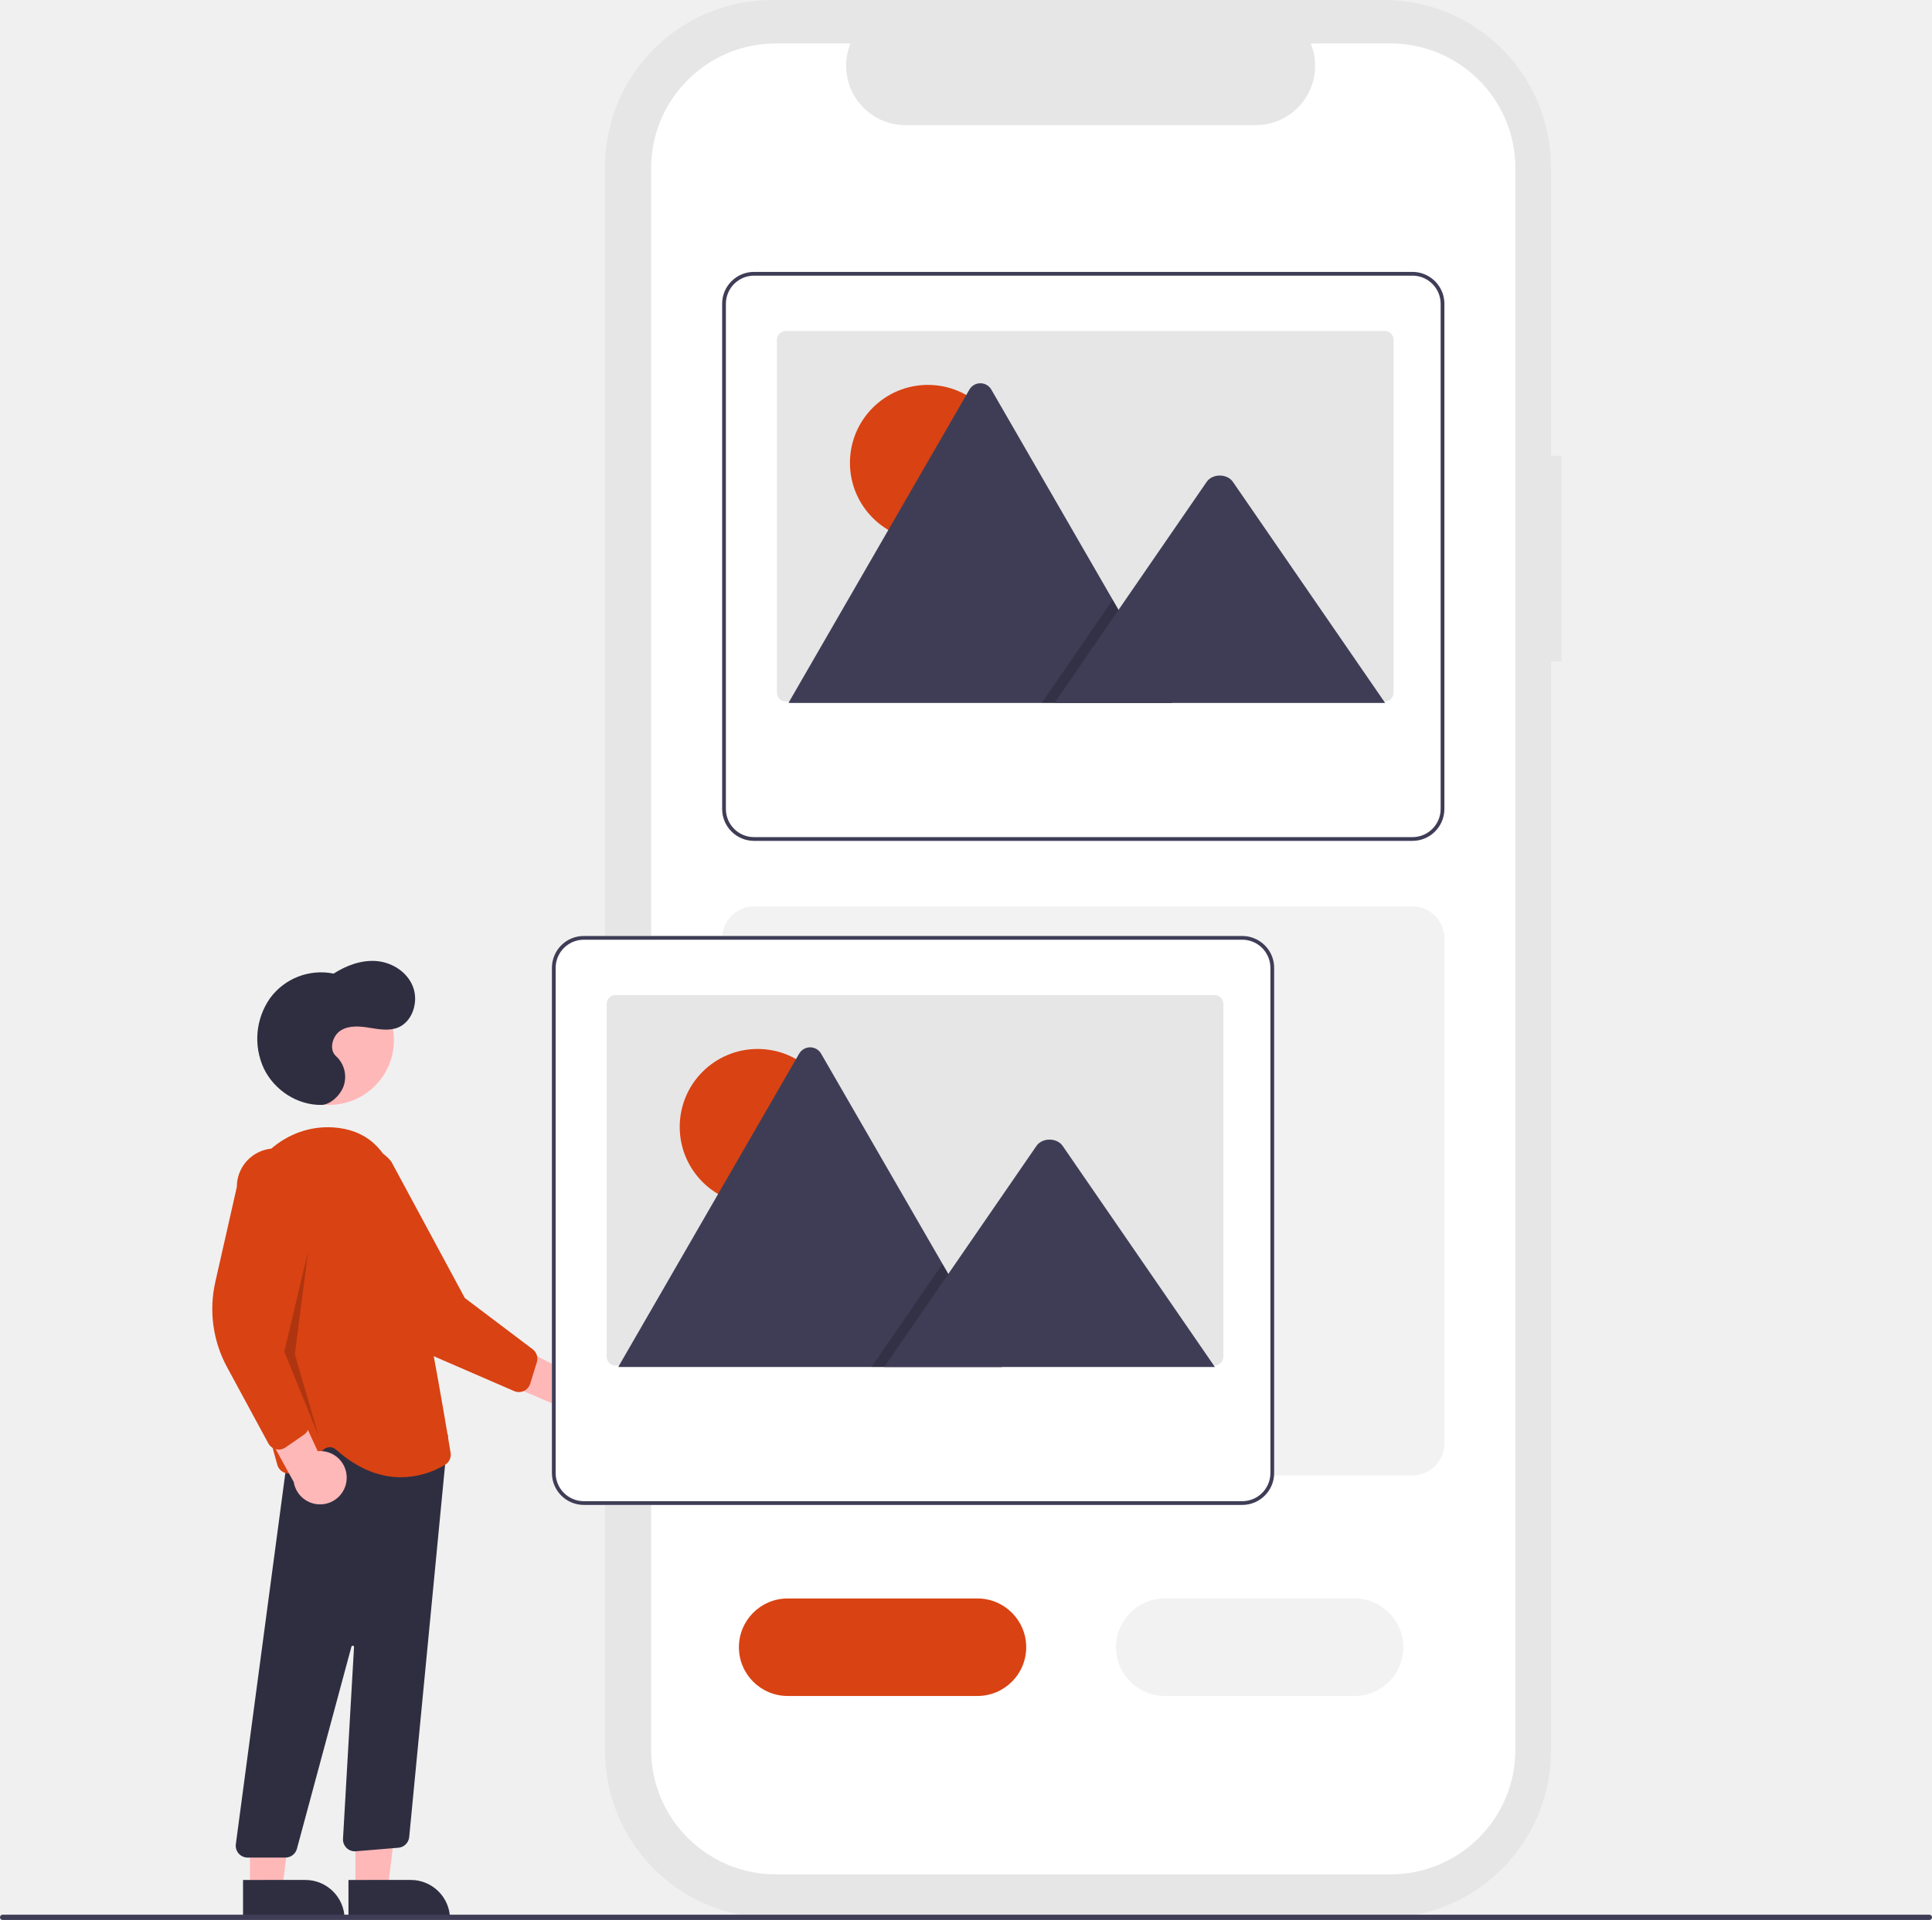
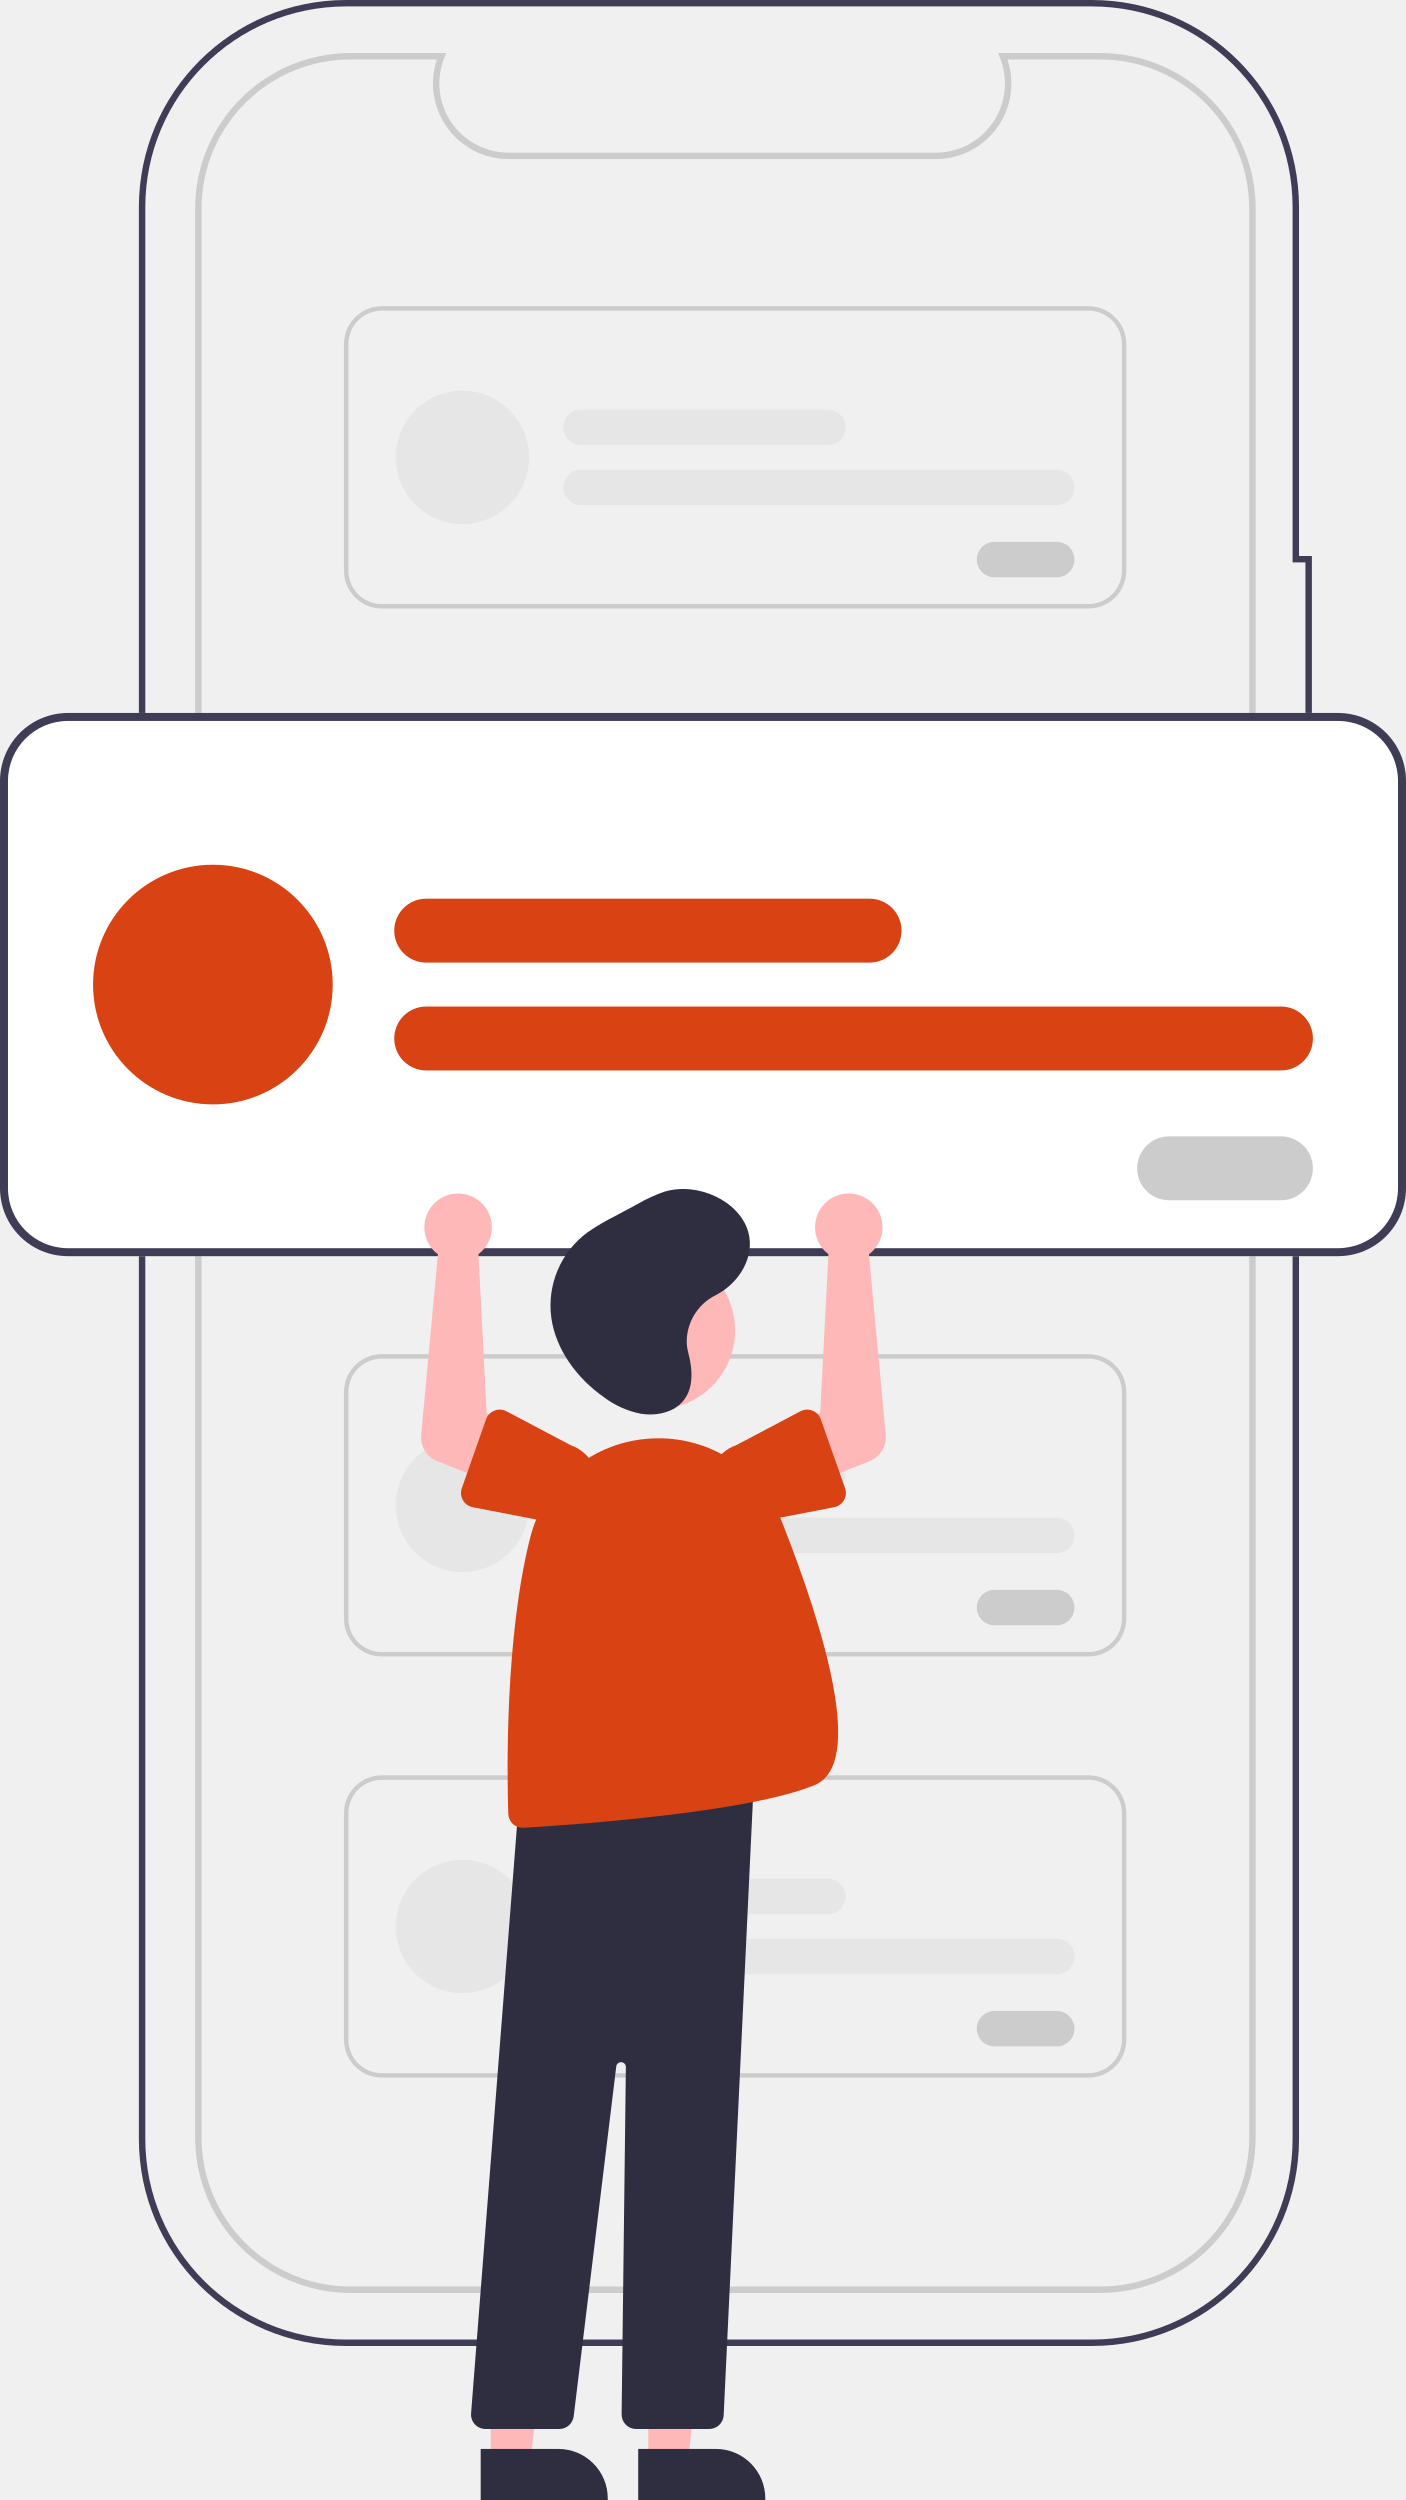
- <svg xmlns="http://www.w3.org/2000/svg" id="a547a8a3-aa5a-4f51-930d-f6b3f6f2d923" data-name="Layer 1" width="733" height="728.586" viewBox="0 0 733 728.586">
-   <path d="M460.453,606.125a10.056,10.056,0,0,0-15.32-1.744l-31.754-16.39,1.974,18.464,29.852,12.734a10.11,10.11,0,0,0,15.249-13.064Z" transform="translate(-233.5 -85.7069)" fill="#ffb8b8" />
-   <path d="M432.233,613.557a4.505,4.505,0,0,1-3.669.039L398.402,600.512a46.373,46.373,0,0,1-23.462-22.698L359.083,544.343a14.497,14.497,0,1,1,22.901-17.781l27.873,51.714,25.737,19.442a4.515,4.515,0,0,1,1.587,4.921l-2.526,8.159a4.506,4.506,0,0,1-1.524,2.211A4.455,4.455,0,0,1,432.233,613.557Z" transform="translate(-233.5 -85.7069)" fill="#d94213" />
-   <circle cx="124.885" cy="394.711" r="24.561" fill="#ffb8b8" />
-   <polygon points="134.833 716.908 147.093 716.907 152.925 669.619 134.831 669.62 134.833 716.908" fill="#ffb8b8" />
-   <path d="M365.706,799.111h38.531a0,0,0,0,1,0,0v14.887a0,0,0,0,1,0,0H380.593a14.887,14.887,0,0,1-14.887-14.887v0A0,0,0,0,1,365.706,799.111Z" transform="translate(536.4803 1527.384) rotate(179.9974)" fill="#2f2e41" />
-   <polygon points="94.833 716.908 107.093 716.907 112.925 669.619 94.831 669.62 94.833 716.908" fill="#ffb8b8" />
-   <path d="M325.706,799.111h38.531a0,0,0,0,1,0,0v14.887a0,0,0,0,1,0,0H340.593a14.887,14.887,0,0,1-14.887-14.887v0A0,0,0,0,1,325.706,799.111Z" transform="translate(456.4803 1527.386) rotate(179.9974)" fill="#2f2e41" />
-   <path d="M324.052,789.079a4.499,4.499,0,0,1-1.075-3.559l21.465-160.985,53.329,9.057,5.691-3.415L388.745,782.921a4.512,4.512,0,0,1-4.096,3.964l-16.148,1.346a4.499,4.499,0,0,1-4.866-4.742l4.181-72.742a.5.5,0,0,0-.982-.16l-20.683,76.7a4.508,4.508,0,0,1-4.345,3.329H327.438A4.498,4.498,0,0,1,324.052,789.079Z" transform="translate(-233.5 -85.7069)" fill="#2f2e41" />
-   <path d="M360.985,635.804a3.533,3.533,0,0,0-4.516-.188l-10.662,8.293a4.496,4.496,0,0,1-7.087-2.307c-5.23-18.315-17.078-64.418-14.159-96.866,1.655-18.393,17.537-32.371,35.405-31.198,12.216.814,20.252,7.861,23.886,20.944,8.923,32.122,18.728,91.044,20.603,102.53a4.48,4.48,0,0,1-2.136,4.589A32.939,32.939,0,0,1,385.626,646.298C378.507,646.298,369.971,643.819,360.985,635.804Z" transform="translate(-233.5 -85.7069)" fill="#d94213" />
-   <path d="M365.008,647.23a10.056,10.056,0,0,0-10.979-10.827l-14.872-32.493-9.842,15.747,15.631,28.442a10.11,10.11,0,0,0,20.061-.869Z" transform="translate(-233.5 -85.7069)" fill="#ffb8b8" />
-   <path d="M338.216,635.663a4.505,4.505,0,0,1-2.911-2.233l-15.659-28.909a46.373,46.373,0,0,1-4.454-32.339l8.178-36.123a14.497,14.497,0,1,1,28.993.142l-9.981,57.893,8.254,31.181a4.515,4.515,0,0,1-1.789,4.852l-7.023,4.861a4.506,4.506,0,0,1-2.564.8A4.454,4.454,0,0,1,338.216,635.663Z" transform="translate(-233.5 -85.7069)" fill="#d94213" />
-   <polygon points="116.869 474.908 107.869 512.908 120.869 544.908 111.869 513.908 116.869 474.908" opacity="0.2" />
-   <path d="M355.567,504.995c-9.008.204-17.909-5.398-21.972-13.828a26.813,26.813,0,0,1,2.417-26.745,23.999,23.999,0,0,1,24.059-9.256c4.954-3.153,10.714-5.275,16.487-4.735s11.482,4.132,13.641,9.771-.16,13.07-5.528,15.362c-3.441,1.469-7.327.757-11.0.164s-7.679-.979-10.875,1.007-4.633,7.312-1.77,9.796a10.654,10.654,0,0,1,2.829,11.365C362.415,501.795,358.489,504.928,355.567,504.995Z" transform="translate(-233.5 -85.7069)" fill="#2f2e41" />
-   <path d="M825.934,258.654h-3.999V149.109A63.402,63.402,0,0,0,758.533,85.707H526.446a63.402,63.402,0,0,0-63.402,63.402V750.083a63.402,63.402,0,0,0,63.402,63.402H758.533a63.402,63.402,0,0,0,63.402-63.402V336.63h3.999Z" transform="translate(-233.5 -85.7069)" fill="#e6e6e6" />
-   <path d="M808.44,149.551v600.09a47.351,47.351,0,0,1-47.35,47.35h-233.2a47.351,47.351,0,0,1-47.35-47.35v-600.09a47.351,47.351,0,0,1,47.35-47.35h28.29a22.507,22.507,0,0,0,20.83,30.99h132.96a22.507,22.507,0,0,0,20.83-30.99h30.29A47.351,47.351,0,0,1,808.44,149.551Z" transform="translate(-233.5 -85.7069)" fill="#fff" />
-   <path d="M780.79,437.701a12.132,12.132,0,0,0-11.392-8.01H519.583a12.1,12.1,0,0,0-12.104,12.104V633.5A12.121,12.121,0,0,0,519.583,645.604H769.398a12.121,12.121,0,0,0,12.104-12.104V441.795A12.012,12.012,0,0,0,780.79,437.701Z" transform="translate(-233.5 -85.7069)" fill="#f2f2f2" />
-   <path d="M780.79,196.898a12.132,12.132,0,0,0-11.392-8.01H519.583a12.1,12.1,0,0,0-12.104,12.104V392.697a12.121,12.121,0,0,0,12.104,12.104H769.398a12.121,12.121,0,0,0,12.104-12.104V200.992A12.012,12.012,0,0,0,780.79,196.898Z" transform="translate(-233.5 -85.7069)" fill="#fff" />
-   <path d="M780.79,196.898a12.132,12.132,0,0,0-11.392-8.01H519.583a12.1,12.1,0,0,0-12.104,12.104V392.697a12.121,12.121,0,0,0,12.104,12.104H769.398a12.121,12.121,0,0,0,12.104-12.104V200.992A12.012,12.012,0,0,0,780.79,196.898Zm-.712,195.799a10.693,10.693,0,0,1-10.68,10.68H519.583a10.693,10.693,0,0,1-10.68-10.68V200.992a10.693,10.693,0,0,1,10.68-10.68H769.398a10.693,10.693,0,0,1,10.68,10.68Z" transform="translate(-233.5 -85.7069)" fill="#3f3d56" />
-   <path d="M762.235,214.683V348.545a3.369,3.369,0,0,1-3.368,3.37H531.627a2.841,2.841,0,0,1-.483-.038,3.367,3.367,0,0,1-2.887-3.333V214.683a3.369,3.369,0,0,1,3.368-3.37H758.865a3.369,3.369,0,0,1,3.37,3.368Z" transform="translate(-233.5 -85.7069)" fill="#e6e6e6" />
-   <circle cx="352.037" cy="175.631" r="29.567" fill="#d94213" />
-   <path d="M678.255,352.452H533.21a2.957,2.957,0,0,1-.542-.043l68.6-118.825a4.803,4.803,0,0,1,8.361,0l46.039,79.741,2.206,3.816Z" transform="translate(-233.5 -85.7069)" fill="#3f3d56" />
-   <polygon points="444.755 266.745 395.233 266.745 419.543 231.433 421.293 228.89 422.168 227.618 424.373 231.433 444.755 266.745" opacity="0.2" style="isolation:isolate" />
-   <path d="M759.015,352.452H633.563l24.31-35.311,1.749-2.544L691.301,268.579c2.077-3.016,7.073-3.204,9.515-.569a5.726,5.726,0,0,1,.456.569Z" transform="translate(-233.5 -85.7069)" fill="#3f3d56" />
-   <path d="M716.205,448.898a12.132,12.132,0,0,0-11.392-8.01H454.998a12.1,12.1,0,0,0-12.104,12.104V644.697a12.121,12.121,0,0,0,12.104,12.104H704.813a12.121,12.121,0,0,0,12.104-12.104V452.992A12.012,12.012,0,0,0,716.205,448.898Z" transform="translate(-233.5 -85.7069)" fill="#fff" />
-   <path d="M716.205,448.898a12.132,12.132,0,0,0-11.392-8.01H454.998a12.1,12.1,0,0,0-12.104,12.104V644.697a12.121,12.121,0,0,0,12.104,12.104H704.813a12.121,12.121,0,0,0,12.104-12.104V452.992A12.012,12.012,0,0,0,716.205,448.898Zm-.712,195.799A10.693,10.693,0,0,1,704.813,655.377H454.998a10.693,10.693,0,0,1-10.68-10.68V452.992a10.693,10.693,0,0,1,10.68-10.68H704.813a10.693,10.693,0,0,1,10.68,10.68Z" transform="translate(-233.5 -85.7069)" fill="#3f3d56" />
-   <path d="M697.65,466.683V600.545a3.369,3.369,0,0,1-3.368,3.37H467.042a2.841,2.841,0,0,1-.483-.038,3.367,3.367,0,0,1-2.887-3.333V466.683a3.369,3.369,0,0,1,3.368-3.37H694.28a3.369,3.369,0,0,1,3.37,3.368Z" transform="translate(-233.5 -85.7069)" fill="#e6e6e6" />
-   <circle cx="287.452" cy="427.631" r="29.567" fill="#d94213" />
-   <path d="M613.67,604.452H468.625a2.957,2.957,0,0,1-.542-.043l68.6-118.825a4.803,4.803,0,0,1,8.361,0l46.039,79.741,2.206,3.816Z" transform="translate(-233.5 -85.7069)" fill="#3f3d56" />
-   <polygon points="380.17 518.745 330.648 518.745 354.958 483.433 356.708 480.89 357.583 479.618 359.789 483.433 380.17 518.745" opacity="0.2" style="isolation:isolate" />
-   <path d="M694.43,604.452H568.978l24.31-35.311,1.749-2.544L626.716,520.579c2.077-3.016,7.073-3.204,9.515-.569a5.725,5.725,0,0,1,.456.569Z" transform="translate(-233.5 -85.7069)" fill="#3f3d56" />
-   <path d="M604.342,729.293h-72a18.5,18.5,0,0,1,0-37h72a18.5,18.5,0,0,1,0,37Z" transform="translate(-233.5 -85.7069)" fill="#d94213" />
-   <path d="M747.422,729.293h-72a18.5,18.5,0,0,1,0-37h72a18.5,18.5,0,0,1,0,37Z" transform="translate(-233.5 -85.7069)" fill="#f2f2f2" />
-   <path d="M965.5,814.293h-731a1,1,0,1,1,0-2h731a1,1,0,0,1,0,2Z" transform="translate(-233.5 -85.7069)" fill="#3f3d56" />
+ <svg xmlns="http://www.w3.org/2000/svg" id="b5e1cbd3-8d29-418e-9658-5a478bd25e4a" data-name="Layer 1" width="437.37" height="777.687" viewBox="0 0 437.37 777.687">
+   <path d="M720.542,790.676H488.454a64.402,64.402,0,0,1-64.402-64.402V125.3a64.475,64.475,0,0,1,64.402-64.402H720.541a64.475,64.475,0,0,1,64.402,64.402V233.846h3.999V313.822H784.943V726.275a64.402,64.402,0,0,1-64.401,64.402ZM488.454,62.899a62.472,62.472,0,0,0-62.402,62.402V726.275A62.401,62.401,0,0,0,488.454,788.676H720.541A62.402,62.402,0,0,0,782.943,726.275V311.822h3.999V235.846H782.943V125.3a62.472,62.472,0,0,0-62.402-62.402Z" transform="translate(-380.851 -60.89856)" fill="#3f3d56" />
+   <path d="M723.098,774.183H489.898A48.406,48.406,0,0,1,441.548,725.833V125.743A48.406,48.406,0,0,1,489.898,77.393h29.777l-.56,1.377a21.507,21.507,0,0,0,19.904,29.613H671.978a21.507,21.507,0,0,0,19.904-29.613l-.56-1.377h31.777a48.406,48.406,0,0,1,48.35,48.35V725.833A48.405,48.405,0,0,1,723.098,774.183ZM489.898,79.393A46.404,46.404,0,0,0,443.548,125.743V725.833a46.404,46.404,0,0,0,46.35,46.35h233.2a46.403,46.403,0,0,0,46.35-46.35V125.743h0A46.404,46.404,0,0,0,723.098,79.393H694.246a23.508,23.508,0,0,1-22.267,30.99H539.018A23.508,23.508,0,0,1,516.75,79.393Z" transform="translate(-380.851 -60.89856)" fill="#ccc" />
+   <path d="M797.098,451.665H401.974a21.147,21.147,0,0,1-21.123-21.123V303.804a21.147,21.147,0,0,1,21.123-21.123H797.098a21.147,21.147,0,0,1,21.123,21.123V430.542A21.147,21.147,0,0,1,797.098,451.665Z" transform="translate(-380.851 -60.89856)" fill="#fff" />
+   <path d="M797.098,451.665H401.974a21.147,21.147,0,0,1-21.123-21.123V303.804a21.147,21.147,0,0,1,21.123-21.123H797.098a21.147,21.147,0,0,1,21.123,21.123V430.542A21.147,21.147,0,0,1,797.098,451.665ZM401.974,285.166a18.659,18.659,0,0,0-18.638,18.638V430.542A18.659,18.659,0,0,0,401.974,449.18H797.098a18.659,18.659,0,0,0,18.638-18.638V303.804A18.659,18.659,0,0,0,797.098,285.166Z" transform="translate(-380.851 -60.89856)" fill="#3f3d56" />
+   <path d="M651.351,360.339H513.43a9.94,9.94,0,0,1,0-19.88H651.351a9.94,9.94,0,0,1,0,19.88Z" transform="translate(-380.851 -60.89856)" fill="#d94213" />
+   <path d="M779.331,393.887H513.43a9.94,9.94,0,0,1,0-19.88H779.331a9.94,9.94,0,0,1,0,19.88Z" transform="translate(-380.851 -60.89856)" fill="#d94213" />
+   <circle cx="66.226" cy="306.274" r="37.276" fill="#d94213" />
+   <path d="M779.316,434.269h-34.791a9.94,9.94,0,1,1,0-19.88h34.791a9.94,9.94,0,1,1,0,19.88Z" transform="translate(-380.851 -60.89856)" fill="#fff" />
+   <path d="M779.316,434.269h-34.791a9.94,9.94,0,1,1,0-19.88h34.791a9.94,9.94,0,1,1,0,19.88Z" transform="translate(-380.851 -60.89856)" fill="#ccc" />
+   <path d="M719.467,250.188H499.605A11.767,11.767,0,0,1,487.851,238.434v-70.522a11.767,11.767,0,0,1,11.754-11.754H719.467a11.767,11.767,0,0,1,11.754,11.754v70.522A11.767,11.767,0,0,1,719.467,250.188ZM499.605,157.541a10.383,10.383,0,0,0-10.371,10.371v70.522a10.383,10.383,0,0,0,10.371,10.371H719.467a10.383,10.383,0,0,0,10.371-10.371v-70.522A10.383,10.383,0,0,0,719.467,157.541Z" transform="translate(-380.851 -60.89856)" fill="#ccc" />
+   <path d="M638.368,199.37H561.623a5.531,5.531,0,0,1,0-11.062h76.745a5.531,5.531,0,0,1,0,11.062Z" transform="translate(-380.851 -60.89856)" fill="#e6e6e6" />
+   <path d="M709.581,218.038h-147.958a5.531,5.531,0,0,1,0-11.062h147.958a5.531,5.531,0,1,1,0,11.062Z" transform="translate(-380.851 -60.89856)" fill="#e6e6e6" />
+   <circle cx="143.851" cy="142.274" r="20.742" fill="#e6e6e6" />
+   <path d="M709.573,240.508H690.214a5.531,5.531,0,1,1,0-11.062h19.359a5.531,5.531,0,0,1,0,11.062Z" transform="translate(-380.851 -60.89856)" fill="#fff" />
+   <path d="M709.573,240.508H690.214a5.531,5.531,0,1,1,0-11.062h19.359a5.531,5.531,0,0,1,0,11.062Z" transform="translate(-380.851 -60.89856)" fill="#ccc" />
+   <path d="M719.467,576.188H499.605A11.767,11.767,0,0,1,487.851,564.434v-70.522a11.767,11.767,0,0,1,11.754-11.754H719.467a11.767,11.767,0,0,1,11.754,11.754v70.522A11.767,11.767,0,0,1,719.467,576.188ZM499.605,483.541a10.383,10.383,0,0,0-10.371,10.371v70.522a10.383,10.383,0,0,0,10.371,10.371H719.467a10.383,10.383,0,0,0,10.371-10.371v-70.522A10.383,10.383,0,0,0,719.467,483.541Z" transform="translate(-380.851 -60.89856)" fill="#ccc" />
+   <path d="M638.368,525.37H561.623a5.531,5.531,0,0,1,0-11.062h76.745a5.531,5.531,0,0,1,0,11.062Z" transform="translate(-380.851 -60.89856)" fill="#e6e6e6" />
+   <path d="M709.581,544.038h-147.958a5.531,5.531,0,0,1,0-11.062h147.958a5.531,5.531,0,1,1,0,11.062Z" transform="translate(-380.851 -60.89856)" fill="#e6e6e6" />
+   <circle cx="143.851" cy="468.274" r="20.742" fill="#e6e6e6" />
+   <path d="M709.573,566.508H690.214a5.531,5.531,0,1,1,0-11.062h19.359a5.531,5.531,0,0,1,0,11.062Z" transform="translate(-380.851 -60.89856)" fill="#fff" />
+   <path d="M709.573,566.508H690.214a5.531,5.531,0,1,1,0-11.062h19.359a5.531,5.531,0,0,1,0,11.062Z" transform="translate(-380.851 -60.89856)" fill="#ccc" />
+   <path d="M719.467,707.188H499.605A11.767,11.767,0,0,1,487.851,695.434v-70.522a11.767,11.767,0,0,1,11.754-11.754H719.467a11.767,11.767,0,0,1,11.754,11.754v70.522A11.767,11.767,0,0,1,719.467,707.188ZM499.605,614.541a10.383,10.383,0,0,0-10.371,10.371v70.522a10.383,10.383,0,0,0,10.371,10.371H719.467a10.383,10.383,0,0,0,10.371-10.371v-70.522A10.383,10.383,0,0,0,719.467,614.541Z" transform="translate(-380.851 -60.89856)" fill="#ccc" />
+   <path d="M638.368,656.37H561.623a5.531,5.531,0,0,1,0-11.062h76.745a5.531,5.531,0,0,1,0,11.062Z" transform="translate(-380.851 -60.89856)" fill="#e6e6e6" />
+   <path d="M709.581,675.038h-147.958a5.531,5.531,0,0,1,0-11.062h147.958a5.531,5.531,0,1,1,0,11.062Z" transform="translate(-380.851 -60.89856)" fill="#e6e6e6" />
+   <circle cx="143.851" cy="599.274" r="20.742" fill="#e6e6e6" />
+   <path d="M709.573,697.508H690.214a5.531,5.531,0,1,1,0-11.062h19.359a5.531,5.531,0,0,1,0,11.062Z" transform="translate(-380.851 -60.89856)" fill="#fff" />
+   <path d="M709.573,697.508H690.214a5.531,5.531,0,1,1,0-11.062h19.359a5.531,5.531,0,0,1,0,11.062Z" transform="translate(-380.851 -60.89856)" fill="#ccc" />
+   <polygon points="201.657 765.803 213.917 765.803 219.749 718.515 201.655 718.516 201.657 765.803" fill="#ffb8b8" />
+   <path d="M579.381,822.699l24.144-.001h.001a15.386,15.386,0,0,1,15.386,15.386v.5l-39.531.001Z" transform="translate(-380.851 -60.89856)" fill="#2f2e41" />
+   <polygon points="152.657 765.803 164.917 765.803 170.749 718.515 152.655 718.516 152.657 765.803" fill="#ffb8b8" />
+   <path d="M530.381,822.699l24.144-.001h.001a15.386,15.386,0,0,1,15.386,15.386v.5l-39.531.001Z" transform="translate(-380.851 -60.89856)" fill="#2f2e41" />
+   <circle cx="204.104" cy="413.861" r="24.561" fill="#ffb8b8" />
+   <path d="M601.471,816.496H578.721a4.5,4.5,0,0,1-4.5-4.555l1.322-108.031a1.5,1.5,0,0,0-2.989-.2L559.313,812.54a4.504,4.504,0,0,1-4.467,3.956H531.877a4.5,4.5,0,0,1-4.486-4.851l15.167-194.075.412-.045,72.629-7.844-9.633,202.528A4.495,4.495,0,0,1,601.471,816.496Z" transform="translate(-380.851 -60.89856)" fill="#2f2e41" />
+   <path d="M543.442,629.484a4.496,4.496,0,0,1-4.484-4.358c-.396-12.271-1.076-54.732,6.822-85.905a40.924,40.924,0,0,1,37.793-30.839h0a41.179,41.179,0,0,1,40.559,26.023c13.275,33.703,25.818,75.246,10.181,81.762-20.495,8.539-74.523,12.346-90.594,13.309Q543.58,629.484,543.442,629.484Z" transform="translate(-380.851 -60.89856)" fill="#d94213" />
+   <path d="M637.314,449.936a10.525,10.525,0,0,0,1.246,1.093l-2.578,49.526-10.724,5.491,6.171,17.268,19.93-7.875a8,8,0,0,0,5.026-8.181l-5.221-56.179a10.497,10.497,0,1,0-13.849-1.143Z" transform="translate(-380.851 -60.89856)" fill="#ffb8b8" />
+   <path d="M636.185,502.399l7.544,21.439a4.5,4.5,0,0,1-3.389,5.912l-22.245,4.308a12.497,12.497,0,0,1-8.228-23.602l19.974-10.543a4.5,4.5,0,0,1,6.344,2.486Z" transform="translate(-380.851 -60.89856)" fill="#d94213" />
+   <path d="M530.927,449.936a10.526,10.526,0,0,1-1.246,1.093l2.578,49.526,10.724,5.491-6.171,17.268L516.883,515.438a8,8,0,0,1-5.026-8.181l5.221-56.179a10.497,10.497,0,1,1,13.849-1.143Z" transform="translate(-380.851 -60.89856)" fill="#ffb8b8" />
+   <path d="M534.659,499.703a4.495,4.495,0,0,1,3.741.21l19.974,10.543a12.497,12.497,0,0,1-8.228,23.602l-22.245-4.308a4.5,4.5,0,0,1-3.389-5.912l7.544-21.439A4.495,4.495,0,0,1,534.659,499.703Z" transform="translate(-380.851 -60.89856)" fill="#d94213" />
+   <path d="M594.494,478.946a16.143,16.143,0,0,1,9.041-15.168c7.466-3.854,12.156-12.075,10.101-19.582-2.631-9.609-15.709-15.841-26.305-12.535a48.565,48.565,0,0,0-8.261,3.839l-6.923,3.711a71.727,71.727,0,0,0-8.534,5.038A28.315,28.315,0,0,0,552.342,470.78c1.363,9.769,7.761,18.727,16.518,24.861a27.937,27.937,0,0,0,11.319,5.031c4.198.692,8.87-.094,11.939-2.705,4.796-4.079,4.301-10.911,2.75-16.616A12.09,12.09,0,0,1,594.494,478.946Z" transform="translate(-380.851 -60.89856)" fill="#2f2e41" />
</svg>
